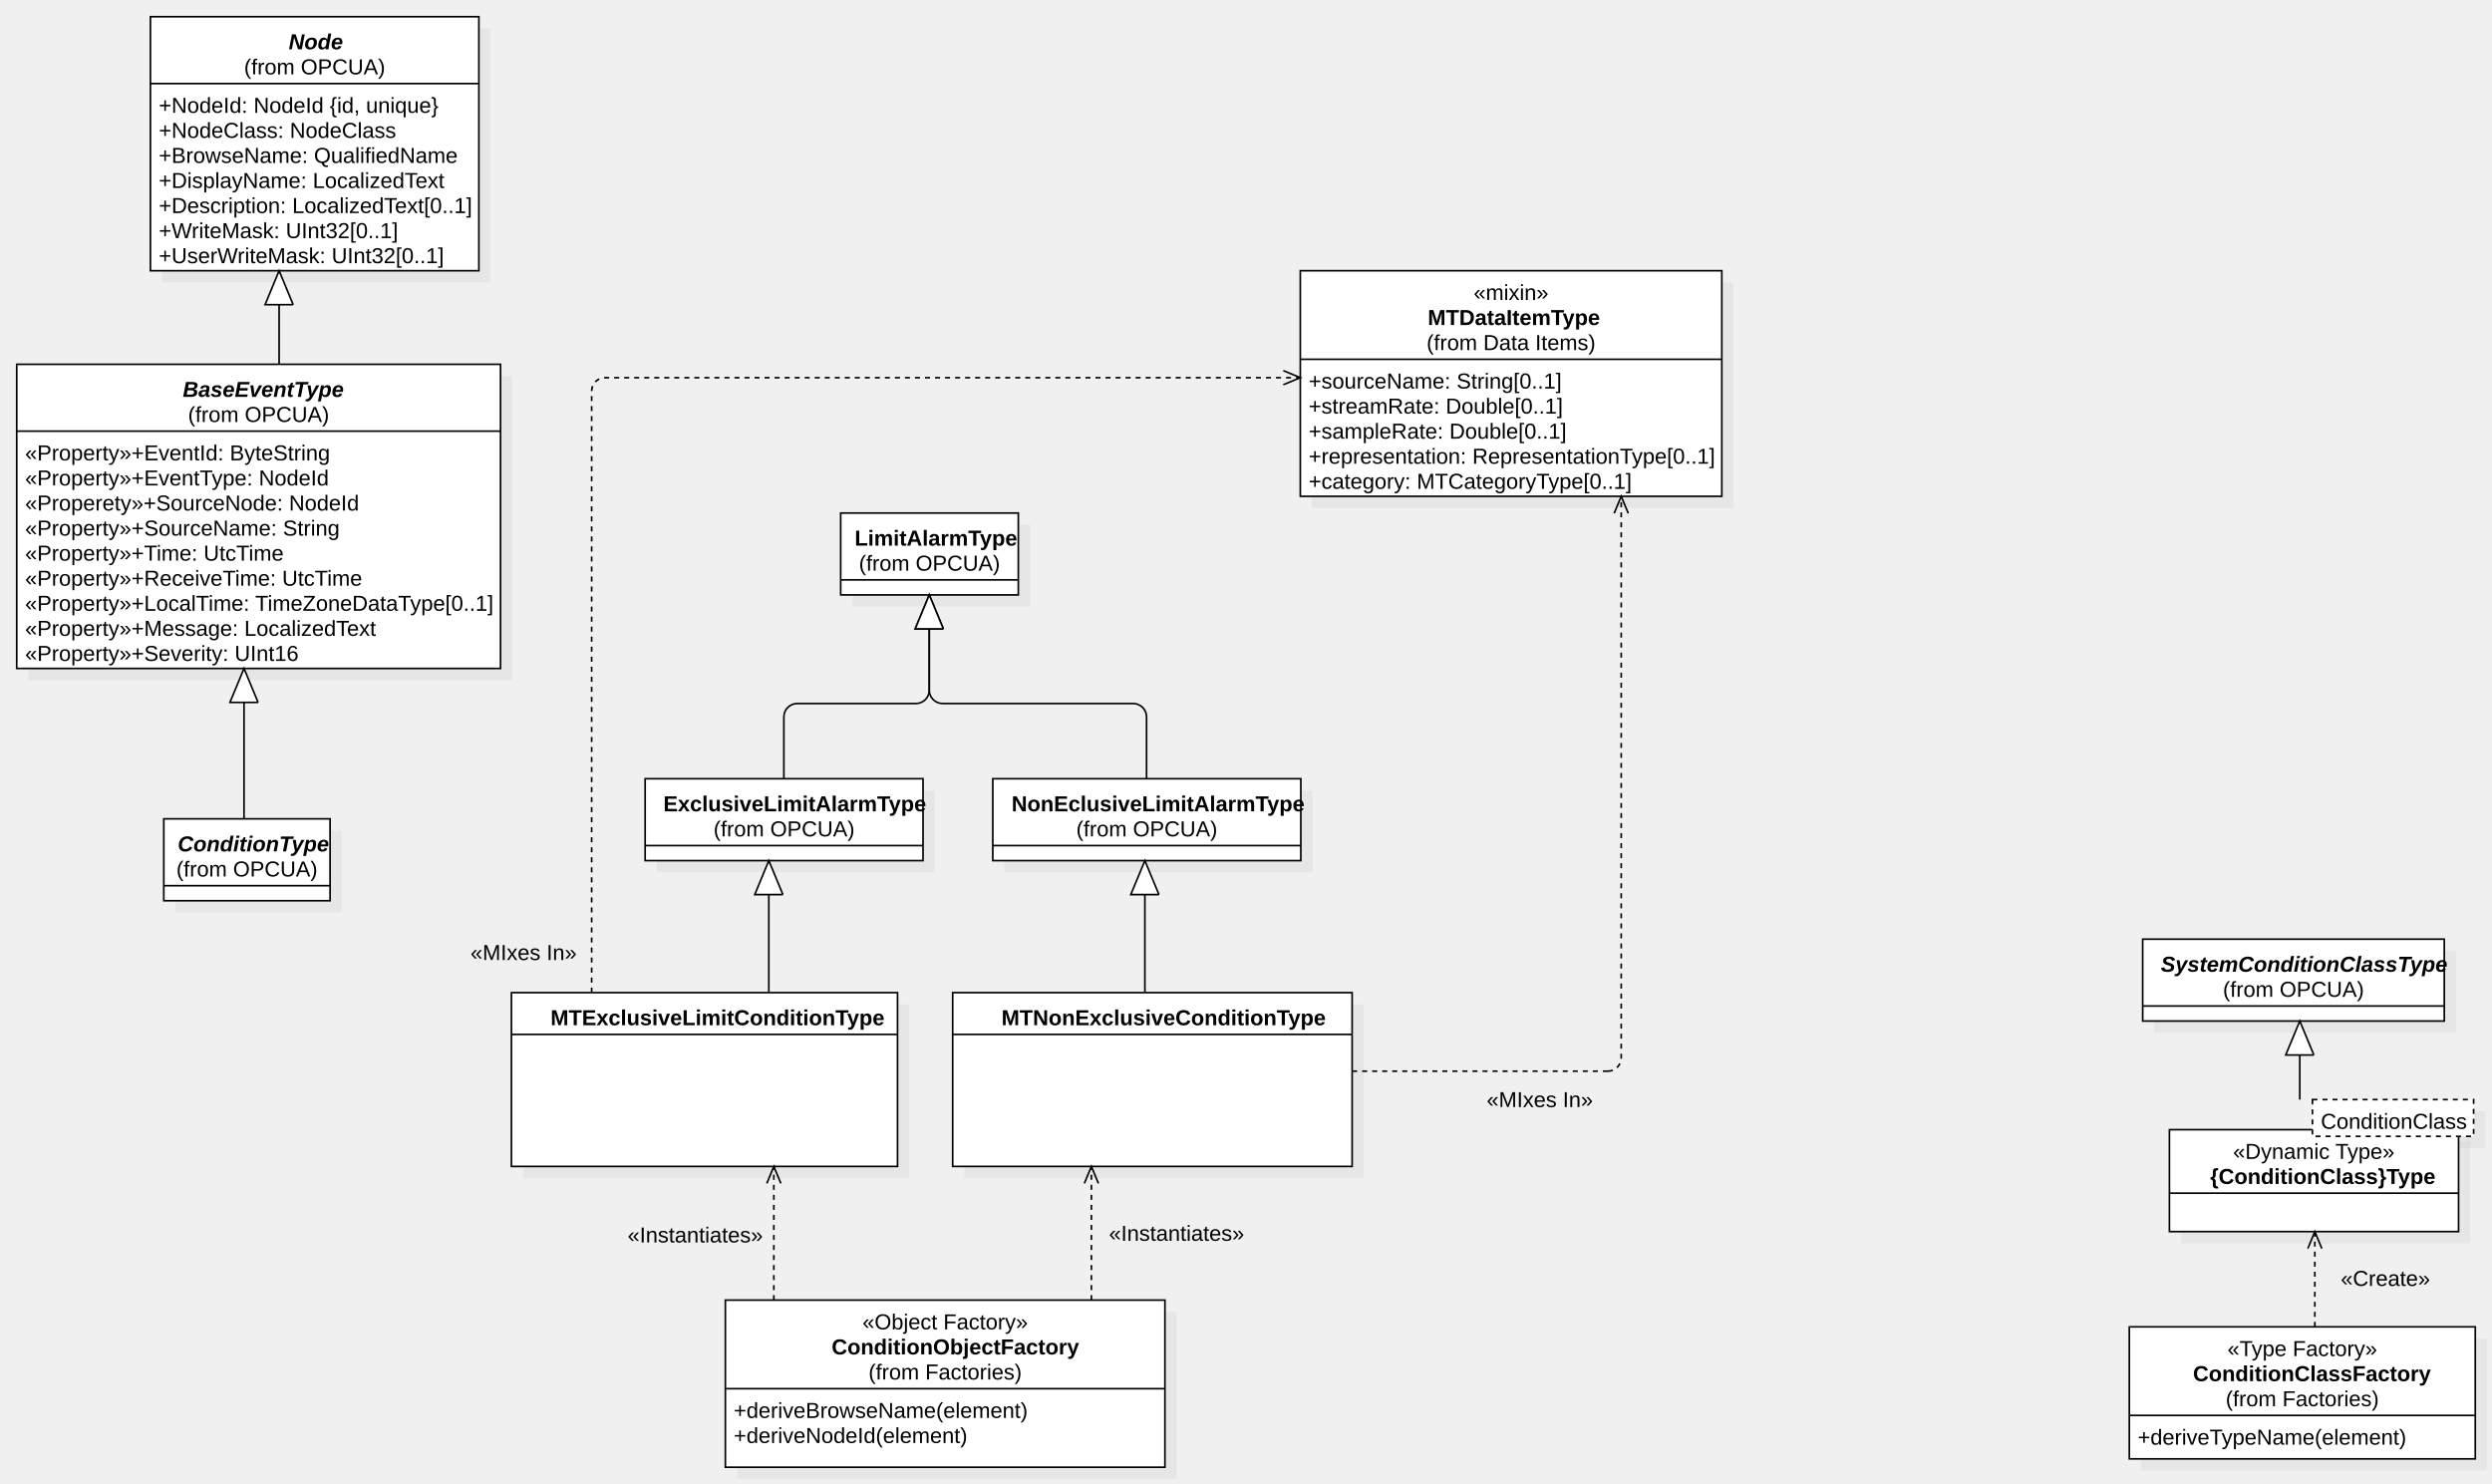
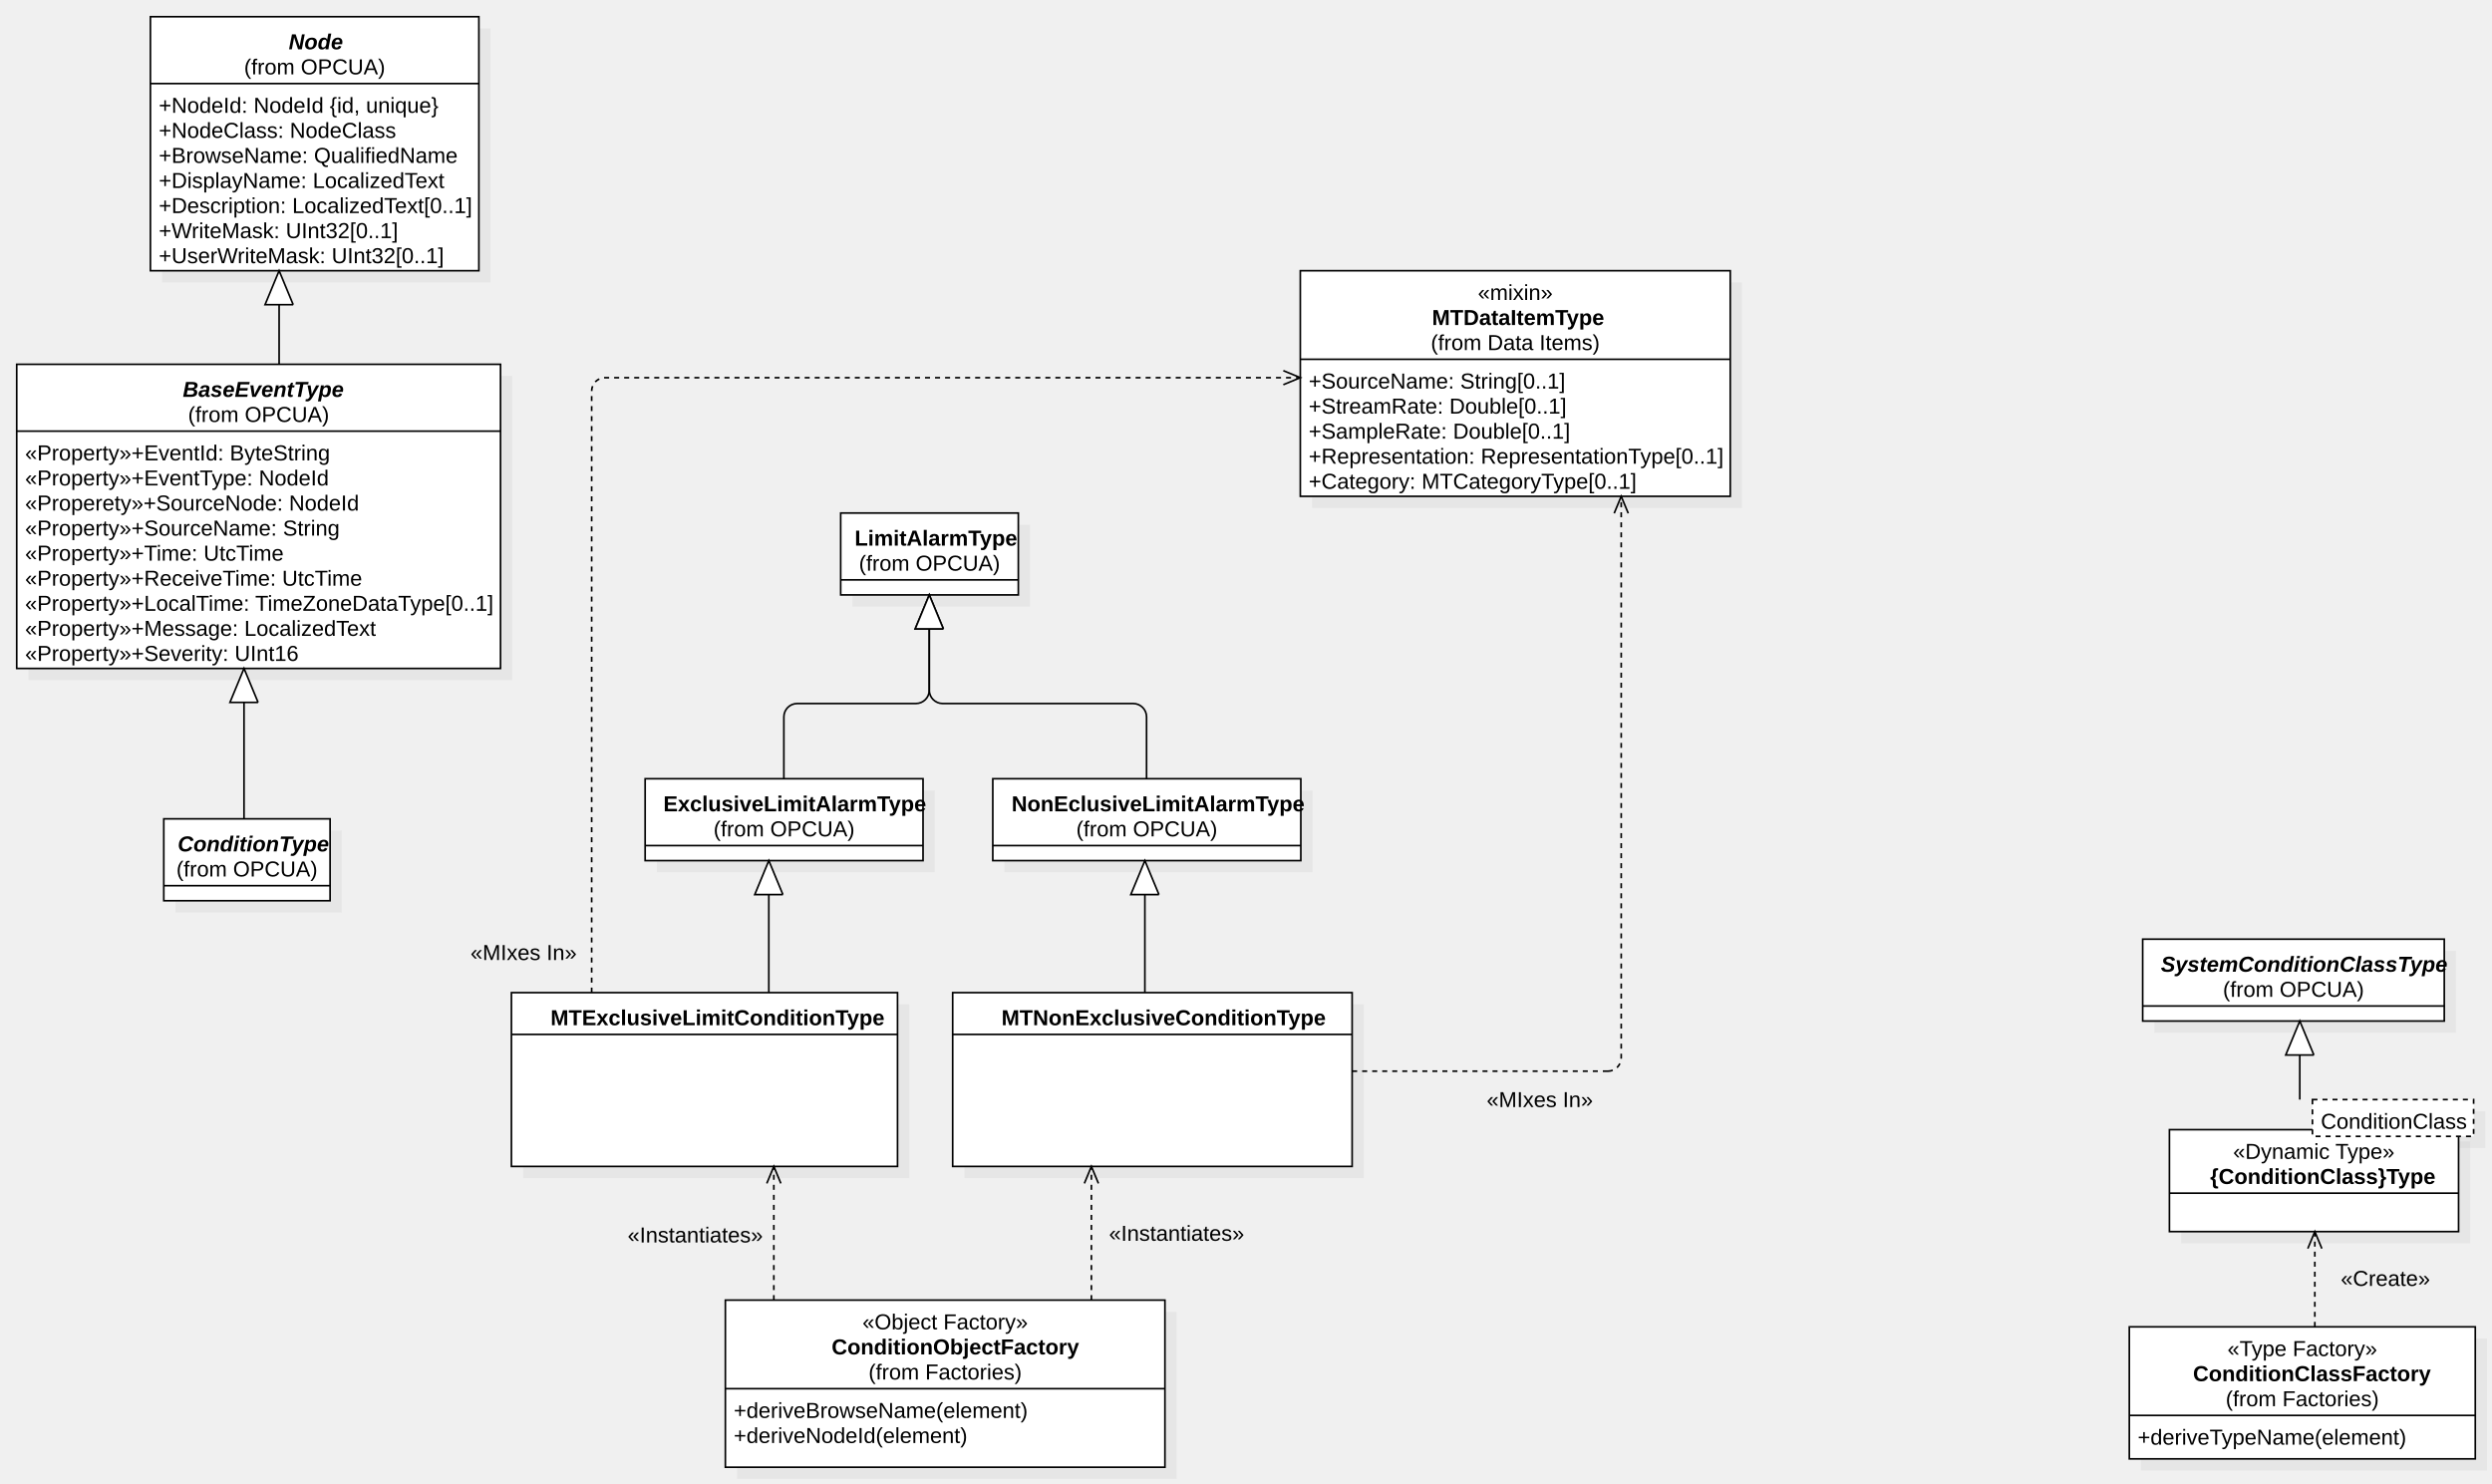
<svg xmlns="http://www.w3.org/2000/svg" version="1.1" width="1491" height="888">
  <defs />
  <g>
    <g transform="translate(-198,-238) scale(1,1)">
      <rect fill="#C0C0C0" stroke="none" x="708" y="552" width="106.278" height="49" opacity="0.2" />
    </g>
    <g transform="translate(-198,-238) scale(1,1)">
      <rect fill="#ffffff" stroke="none" x="701" y="545" width="106.278" height="49" />
    </g>
    <g transform="translate(-198,-238) scale(1,1)">
      <path fill="none" stroke="#000000" d="M 701 545 L 807.278 545 L 807.278 594 L 701 594 L 701 545 Z Z" stroke-miterlimit="10" />
    </g>
    <g transform="translate(-198,-238) scale(1,1)">
      <path fill="none" stroke="#000000" d="M 701 585 L 807.278 585" stroke-miterlimit="10" />
    </g>
    <g transform="translate(-198,-238) scale(1,1)">
      <g>
        <path fill="none" stroke="none" />
        <text fill="#000000" stroke="none" font-family="Arial" font-size="13px" font-style="normal" font-weight="bold" text-decoration="none" x="709.35" y="564.5">LimitAlarmType</text>
      </g>
    </g>
    <g transform="translate(-198,-238) scale(1,1)">
      <g>
        <path fill="none" stroke="none" />
        <text fill="#000000" stroke="none" font-family="Arial" font-size="13px" font-style="normal" font-weight="normal" text-decoration="none" x="711.889" y="579.5">(from OPCUA)</text>
      </g>
    </g>
    <g transform="translate(-198,-238) scale(1,1)">
      <rect fill="#C0C0C0" stroke="none" x="799" y="711" width="184.303" height="49" opacity="0.2" />
    </g>
    <g transform="translate(-198,-238) scale(1,1)">
      <rect fill="#ffffff" stroke="none" x="792" y="704" width="184.303" height="49" />
    </g>
    <g transform="translate(-198,-238) scale(1,1)">
      <path fill="none" stroke="#000000" d="M 792 704 L 976.303 704 L 976.303 753 L 792 753 L 792 704 Z Z" stroke-miterlimit="10" />
    </g>
    <g transform="translate(-198,-238) scale(1,1)">
      <path fill="none" stroke="#000000" d="M 792 744 L 976.303 744" stroke-miterlimit="10" />
    </g>
    <g transform="translate(-198,-238) scale(1,1)">
      <g>
        <path fill="none" stroke="none" />
        <text fill="#000000" stroke="none" font-family="Arial" font-size="13px" font-style="normal" font-weight="bold" text-decoration="none" x="803.235" y="723.5">NonEclusiveLimitAlarmType</text>
      </g>
    </g>
    <g transform="translate(-198,-238) scale(1,1)">
      <g>
        <path fill="none" stroke="none" />
        <text fill="#000000" stroke="none" font-family="Arial" font-size="13px" font-style="normal" font-weight="normal" text-decoration="none" x="841.902" y="738.5">(from OPCUA)</text>
      </g>
    </g>
    <g transform="translate(-198,-238) scale(1,1)">
      <path fill="none" stroke="#000000" d="M 884 704 L 884 667 M 884 667 A 8 8 0 0 0 876 659 L 762 659 M 762 659 A 8 8 0 0 1 754 651 L 754 594" stroke-miterlimit="10" />
    </g>
    <g transform="translate(-198,-238) scale(1,1)">
      <path fill="#FFFFFF" stroke="none" d="M 762.419 614.325 L 754 594 L 745.581 614.325" />
    </g>
    <g transform="translate(-198,-238) scale(1,1)">
      <path fill="none" stroke="#000000" d="M 762.419 614.325 L 754 594 L 745.581 614.325 L 762.419 614.325" stroke-miterlimit="10" />
    </g>
    <g transform="translate(-198,-238) scale(1,1)">
      <rect fill="#C0C0C0" stroke="none" x="591" y="711" width="166.263" height="49" opacity="0.2" />
    </g>
    <g transform="translate(-198,-238) scale(1,1)">
      <rect fill="#ffffff" stroke="none" x="584" y="704" width="166.263" height="49" />
    </g>
    <g transform="translate(-198,-238) scale(1,1)">
      <path fill="none" stroke="#000000" d="M 584 704 L 750.263 704 L 750.263 753 L 584 753 L 584 704 Z Z" stroke-miterlimit="10" />
    </g>
    <g transform="translate(-198,-238) scale(1,1)">
      <path fill="none" stroke="#000000" d="M 584 744 L 750.263 744" stroke-miterlimit="10" />
    </g>
    <g transform="translate(-198,-238) scale(1,1)">
      <g>
        <path fill="none" stroke="none" />
        <text fill="#000000" stroke="none" font-family="Arial" font-size="13px" font-style="normal" font-weight="bold" text-decoration="none" x="594.889" y="723.5">ExclusiveLimitAlarmType</text>
      </g>
    </g>
    <g transform="translate(-198,-238) scale(1,1)">
      <g>
        <path fill="none" stroke="none" />
        <text fill="#000000" stroke="none" font-family="Arial" font-size="13px" font-style="normal" font-weight="normal" text-decoration="none" x="624.882" y="738.5">(from OPCUA)</text>
      </g>
    </g>
    <g transform="translate(-198,-238) scale(1,1)">
      <path fill="none" stroke="#000000" d="M 667 704 L 667 667 M 667 667 A 8 8 0 0 1 675 659 L 746 659 M 746 659 A 8 8 0 0 0 754 651 L 754 594" stroke-miterlimit="10" />
    </g>
    <g transform="translate(-198,-238) scale(1,1)">
      <path fill="#FFFFFF" stroke="none" d="M 762.419 614.325 L 754 594 L 745.581 614.325" />
    </g>
    <g transform="translate(-198,-238) scale(1,1)">
      <path fill="none" stroke="#000000" d="M 762.419 614.325 L 754 594 L 745.581 614.325 L 762.419 614.325" stroke-miterlimit="10" />
    </g>
    <g transform="translate(-198,-238) scale(1,1)">
      <rect fill="#C0C0C0" stroke="none" x="775" y="839" width="239" height="104" opacity="0.2" />
    </g>
    <g transform="translate(-198,-238) scale(1,1)">
      <rect fill="#ffffff" stroke="none" x="768" y="832" width="239" height="104" />
    </g>
    <g transform="translate(-198,-238) scale(1,1)">
      <path fill="none" stroke="#000000" d="M 768 832 L 1007 832 L 1007 936 L 768 936 L 768 832 Z Z" stroke-miterlimit="10" />
    </g>
    <g transform="translate(-198,-238) scale(1,1)">
      <path fill="none" stroke="#000000" d="M 768 857 L 1007 857" stroke-miterlimit="10" />
    </g>
    <g transform="translate(-198,-238) scale(1,1)">
      <g>
        <path fill="none" stroke="none" />
        <text fill="#000000" stroke="none" font-family="Arial" font-size="13px" font-style="normal" font-weight="bold" text-decoration="none" x="797.182" y="851.5">MTNonExclusiveConditionType</text>
      </g>
    </g>
    <g transform="translate(-198,-238) scale(1,1)">
      <path fill="none" stroke="#000000" d="M 883 832 L 883 753" stroke-miterlimit="10" />
    </g>
    <g transform="translate(-198,-238) scale(1,1)">
      <path fill="#FFFFFF" stroke="none" d="M 891.419 773.325 L 883 753 L 874.581 773.325" />
    </g>
    <g transform="translate(-198,-238) scale(1,1)">
      <path fill="none" stroke="#000000" d="M 891.419 773.325 L 883 753 L 874.581 773.325 L 891.419 773.325" stroke-miterlimit="10" />
    </g>
    <g transform="translate(-198,-238) scale(1,1)">
-       <rect fill="#C0C0C0" stroke="none" x="983" y="407" width="252.185" height="135" opacity="0.2" />
-     </g>
-     <g transform="translate(-198,-238) scale(1,1)">
-       <rect fill="#ffffff" stroke="none" x="976" y="400" width="252.185" height="135" />
-     </g>
-     <g transform="translate(-198,-238) scale(1,1)">
-       <path fill="none" stroke="#000000" d="M 976 400 L 1228.185 400 L 1228.185 535 L 976 535 L 976 400 Z Z" stroke-miterlimit="10" />
-     </g>
-     <g transform="translate(-198,-238) scale(1,1)">
-       <path fill="none" stroke="#000000" d="M 976 453 L 1228.185 453" stroke-miterlimit="10" />
-     </g>
-     <g transform="translate(-198,-238) scale(1,1)">
-       <g>
-         <path fill="none" stroke="none" />
-         <text fill="#000000" stroke="none" font-family="Arial" font-size="13px" font-style="normal" font-weight="normal" text-decoration="none" x="1079.695" y="417.5">«mixin»</text>
-       </g>
-     </g>
-     <g transform="translate(-198,-238) scale(1,1)">
-       <g>
-         <path fill="none" stroke="none" />
-         <text fill="#000000" stroke="none" font-family="Arial" font-size="13px" font-style="normal" font-weight="bold" text-decoration="none" x="1052.244" y="432.5">MTDataItemType</text>
-       </g>
-     </g>
-     <g transform="translate(-198,-238) scale(1,1)">
-       <g>
-         <path fill="none" stroke="none" />
-         <text fill="#000000" stroke="none" font-family="Arial" font-size="13px" font-style="normal" font-weight="normal" text-decoration="none" x="1051.53" y="447.5">(from Data Items)</text>
-       </g>
-     </g>
-     <g transform="translate(-198,-238) scale(1,1)">
-       <g>
-         <path fill="none" stroke="none" />
-         <text fill="#000000" stroke="none" font-family="Arial" font-size="13px" font-style="normal" font-weight="normal" text-decoration="none" x="981" y="470.5">+sourceName: String[0..1]</text>
-       </g>
-     </g>
-     <g transform="translate(-198,-238) scale(1,1)">
-       <g>
-         <path fill="none" stroke="none" />
-         <text fill="#000000" stroke="none" font-family="Arial" font-size="13px" font-style="normal" font-weight="normal" text-decoration="none" x="981" y="485.5">+streamRate: Double[0..1]</text>
-       </g>
-     </g>
-     <g transform="translate(-198,-238) scale(1,1)">
-       <g>
-         <path fill="none" stroke="none" />
-         <text fill="#000000" stroke="none" font-family="Arial" font-size="13px" font-style="normal" font-weight="normal" text-decoration="none" x="981" y="500.5">+sampleRate: Double[0..1]</text>
-       </g>
-     </g>
-     <g transform="translate(-198,-238) scale(1,1)">
-       <g>
-         <path fill="none" stroke="none" />
-         <text fill="#000000" stroke="none" font-family="Arial" font-size="13px" font-style="normal" font-weight="normal" text-decoration="none" x="981" y="515.5">+representation: RepresentationType[0..1]</text>
-       </g>
-     </g>
-     <g transform="translate(-198,-238) scale(1,1)">
-       <g>
-         <path fill="none" stroke="none" />
-         <text fill="#000000" stroke="none" font-family="Arial" font-size="13px" font-style="normal" font-weight="normal" text-decoration="none" x="981" y="530.5">+category: MTCategoryType[0..1]</text>
+       <rect fill="#C0C0C0" stroke="none" x="983" y="407" width="257.244" height="135" opacity="0.2" />
+     </g>
+     <g transform="translate(-198,-238) scale(1,1)">
+       <rect fill="#ffffff" stroke="none" x="976" y="400" width="257.244" height="135" />
+     </g>
+     <g transform="translate(-198,-238) scale(1,1)">
+       <path fill="none" stroke="#000000" d="M 976 400 L 1233.244 400 L 1233.244 535 L 976 535 L 976 400 Z Z" stroke-miterlimit="10" />
+     </g>
+     <g transform="translate(-198,-238) scale(1,1)">
+       <path fill="none" stroke="#000000" d="M 976 453 L 1233.244 453" stroke-miterlimit="10" />
+     </g>
+     <g transform="translate(-198,-238) scale(1,1)">
+       <g>
+         <path fill="none" stroke="none" />
+         <text fill="#000000" stroke="none" font-family="Arial" font-size="13px" font-style="normal" font-weight="normal" text-decoration="none" x="1082.224" y="417.5">«mixin»</text>
+       </g>
+     </g>
+     <g transform="translate(-198,-238) scale(1,1)">
+       <g>
+         <path fill="none" stroke="none" />
+         <text fill="#000000" stroke="none" font-family="Arial" font-size="13px" font-style="normal" font-weight="bold" text-decoration="none" x="1054.774" y="432.5">MTDataItemType</text>
+       </g>
+     </g>
+     <g transform="translate(-198,-238) scale(1,1)">
+       <g>
+         <path fill="none" stroke="none" />
+         <text fill="#000000" stroke="none" font-family="Arial" font-size="13px" font-style="normal" font-weight="normal" text-decoration="none" x="1054.06" y="447.5">(from Data Items)</text>
+       </g>
+     </g>
+     <g transform="translate(-198,-238) scale(1,1)">
+       <g>
+         <path fill="none" stroke="none" />
+         <text fill="#000000" stroke="none" font-family="Arial" font-size="13px" font-style="normal" font-weight="normal" text-decoration="none" x="981" y="470.5">+SourceName: String[0..1]</text>
+       </g>
+     </g>
+     <g transform="translate(-198,-238) scale(1,1)">
+       <g>
+         <path fill="none" stroke="none" />
+         <text fill="#000000" stroke="none" font-family="Arial" font-size="13px" font-style="normal" font-weight="normal" text-decoration="none" x="981" y="485.5">+StreamRate: Double[0..1]</text>
+       </g>
+     </g>
+     <g transform="translate(-198,-238) scale(1,1)">
+       <g>
+         <path fill="none" stroke="none" />
+         <text fill="#000000" stroke="none" font-family="Arial" font-size="13px" font-style="normal" font-weight="normal" text-decoration="none" x="981" y="500.5">+SampleRate: Double[0..1]</text>
+       </g>
+     </g>
+     <g transform="translate(-198,-238) scale(1,1)">
+       <g>
+         <path fill="none" stroke="none" />
+         <text fill="#000000" stroke="none" font-family="Arial" font-size="13px" font-style="normal" font-weight="normal" text-decoration="none" x="981" y="515.5">+Representation: RepresentationType[0..1]</text>
+       </g>
+     </g>
+     <g transform="translate(-198,-238) scale(1,1)">
+       <g>
+         <path fill="none" stroke="none" />
+         <text fill="#000000" stroke="none" font-family="Arial" font-size="13px" font-style="normal" font-weight="normal" text-decoration="none" x="981" y="530.5">+Category: MTCategoryType[0..1]</text>
      </g>
    </g>
    <g transform="translate(-198,-238) scale(1,1)">
      <path fill="none" stroke="#000000" d="M 1007 879 L 1160 879 M 1160 879 A 8 8 0 0 0 1168 871 L 1168 535" stroke-miterlimit="10" stroke-dasharray="3" />
    </g>
    <g transform="translate(-198,-238) scale(1,1)">
      <path fill="none" stroke="#000000" d="M 1172.21 545.163 L 1168 535 L 1163.79 545.163" stroke-miterlimit="10" />
    </g>
    <g transform="translate(-198,-238) scale(1,1)">
      <g>
        <path fill="none" stroke="none" />
        <text fill="#000000" stroke="none" font-family="Arial" font-size="13px" font-style="normal" font-weight="normal" text-decoration="none" x="1087.5" y="900.5">«MIxes In»</text>
      </g>
    </g>
    <g transform="translate(-198,-238) scale(1,1)">
      <rect fill="#C0C0C0" stroke="none" x="1487" y="807" width="180.444" height="49" opacity="0.2" />
    </g>
    <g transform="translate(-198,-238) scale(1,1)">
      <rect fill="#ffffff" stroke="none" x="1480" y="800" width="180.444" height="49" />
    </g>
    <g transform="translate(-198,-238) scale(1,1)">
      <path fill="none" stroke="#000000" d="M 1480 800 L 1660.444 800 L 1660.444 849 L 1480 849 L 1480 800 Z Z" stroke-miterlimit="10" />
    </g>
    <g transform="translate(-198,-238) scale(1,1)">
      <path fill="none" stroke="#000000" d="M 1480 840 L 1660.444 840" stroke-miterlimit="10" />
    </g>
    <g transform="translate(-198,-238) scale(1,1)">
      <g>
        <path fill="none" stroke="none" />
        <text fill="#000000" stroke="none" font-family="Arial" font-size="13px" font-style="italic" font-weight="bold" text-decoration="none" x="1490.867" y="819.5">SystemConditionClassType</text>
      </g>
    </g>
    <g transform="translate(-198,-238) scale(1,1)">
      <g>
        <path fill="none" stroke="none" />
        <text fill="#000000" stroke="none" font-family="Arial" font-size="13px" font-style="normal" font-weight="normal" text-decoration="none" x="1527.972" y="834.5">(from OPCUA)</text>
      </g>
    </g>
    <g transform="translate(-198,-238) scale(1,1)">
      <rect fill="#C0C0C0" stroke="none" x="1503" y="921" width="173" height="61" opacity="0.2" />
    </g>
    <g transform="translate(-198,-238) scale(1,1)">
      <rect fill="#C0C0C0" stroke="none" x="1588.567" y="903" width="96.433" height="22" opacity="0.2" />
    </g>
    <g transform="translate(-198,-238) scale(1,1)">
      <rect fill="#ffffff" stroke="none" x="1496" y="914" width="173" height="61" />
    </g>
    <g transform="translate(-198,-238) scale(1,1)">
      <path fill="none" stroke="#000000" d="M 1496 914 L 1669 914 L 1669 975 L 1496 975 L 1496 914 Z Z" stroke-miterlimit="10" />
    </g>
    <g transform="translate(-198,-238) scale(1,1)">
      <path fill="none" stroke="#000000" d="M 1496 952 L 1669 952" stroke-miterlimit="10" />
    </g>
    <g transform="translate(-198,-238) scale(1,1)">
      <g>
        <path fill="none" stroke="none" />
        <text fill="#000000" stroke="none" font-family="Arial" font-size="13px" font-style="normal" font-weight="normal" text-decoration="none" x="1534.09" y="931.5">«Dynamic Type»</text>
      </g>
    </g>
    <g transform="translate(-198,-238) scale(1,1)">
      <g>
        <path fill="none" stroke="none" />
        <text fill="#000000" stroke="none" font-family="Arial" font-size="13px" font-style="normal" font-weight="bold" text-decoration="none" x="1520.35" y="946.5">{ConditionClass}Type</text>
      </g>
    </g>
    <g transform="translate(-198,-238) scale(1,1)">
      <rect fill="#ffffff" stroke="none" x="1581.567" y="896" width="96.433" height="22" />
    </g>
    <g transform="translate(-198,-238) scale(1,1)">
      <path fill="none" stroke="#000000" d="M 1581.567 896 L 1678 896 L 1678 918 L 1581.567 918 L 1581.567 896 Z Z" stroke-miterlimit="10" stroke-dasharray="3" />
    </g>
    <g transform="translate(-198,-238) scale(1,1)">
      <g>
        <path fill="none" stroke="none" />
        <text fill="#000000" stroke="none" font-family="Arial" font-size="13px" font-style="normal" font-weight="normal" text-decoration="none" x="1586.567" y="913.5">ConditionClass</text>
      </g>
    </g>
    <g transform="translate(-198,-238) scale(1,1)">
      <rect fill="#C0C0C0" stroke="none" x="1479" y="1039" width="207" height="79" opacity="0.2" />
    </g>
    <g transform="translate(-198,-238) scale(1,1)">
      <rect fill="#ffffff" stroke="none" x="1472" y="1032" width="207" height="79" />
    </g>
    <g transform="translate(-198,-238) scale(1,1)">
      <path fill="none" stroke="#000000" d="M 1472 1032 L 1679 1032 L 1679 1111 L 1472 1111 L 1472 1032 Z Z" stroke-miterlimit="10" />
    </g>
    <g transform="translate(-198,-238) scale(1,1)">
      <path fill="none" stroke="#000000" d="M 1472 1085 L 1679 1085" stroke-miterlimit="10" />
    </g>
    <g transform="translate(-198,-238) scale(1,1)">
      <g>
        <path fill="none" stroke="none" />
        <text fill="#000000" stroke="none" font-family="Arial" font-size="13px" font-style="normal" font-weight="normal" text-decoration="none" x="1530.701" y="1049.5">«Type Factory»</text>
      </g>
    </g>
    <g transform="translate(-198,-238) scale(1,1)">
      <g>
        <path fill="none" stroke="none" />
        <text fill="#000000" stroke="none" font-family="Arial" font-size="13px" font-style="normal" font-weight="bold" text-decoration="none" x="1510.113" y="1064.5">ConditionClassFactory</text>
      </g>
    </g>
    <g transform="translate(-198,-238) scale(1,1)">
      <g>
        <path fill="none" stroke="none" />
        <text fill="#000000" stroke="none" font-family="Arial" font-size="13px" font-style="normal" font-weight="normal" text-decoration="none" x="1529.635" y="1079.5">(from Factories)</text>
      </g>
    </g>
    <g transform="translate(-198,-238) scale(1,1)">
      <g>
        <path fill="none" stroke="none" />
        <text fill="#000000" stroke="none" font-family="Arial" font-size="13px" font-style="normal" font-weight="normal" text-decoration="none" x="1477" y="1102.5">+deriveTypeName(element)</text>
      </g>
    </g>
    <g transform="translate(-198,-238) scale(1,1)">
      <path fill="none" stroke="#000000" d="M 1583 1032 L 1583 975" stroke-miterlimit="10" stroke-dasharray="3" />
    </g>
    <g transform="translate(-198,-238) scale(1,1)">
      <path fill="none" stroke="#000000" d="M 1587.21 985.163 L 1583 975 L 1578.79 985.163" stroke-miterlimit="10" />
    </g>
    <g transform="translate(-198,-238) scale(1,1)">
      <g>
        <path fill="none" stroke="none" />
        <text fill="#000000" stroke="none" font-family="Arial" font-size="13px" font-style="normal" font-weight="normal" text-decoration="none" x="1598.5" y="1007.5">«Create»</text>
      </g>
    </g>
    <g transform="translate(-198,-238) scale(1,1)">
      <path fill="none" stroke="#000000" d="M 1574 896 L 1574 849" stroke-miterlimit="10" />
    </g>
    <g transform="translate(-198,-238) scale(1,1)">
      <path fill="#FFFFFF" stroke="none" d="M 1582.419 869.325 L 1574 849 L 1565.581 869.325" />
    </g>
    <g transform="translate(-198,-238) scale(1,1)">
      <path fill="none" stroke="#000000" d="M 1582.419 869.325 L 1574 849 L 1565.581 869.325 L 1582.419 869.325" stroke-miterlimit="10" />
    </g>
    <g transform="translate(-198,-238) scale(1,1)">
      <rect fill="#C0C0C0" stroke="none" x="511" y="839" width="231" height="104" opacity="0.2" />
    </g>
    <g transform="translate(-198,-238) scale(1,1)">
      <rect fill="#ffffff" stroke="none" x="504" y="832" width="231" height="104" />
    </g>
    <g transform="translate(-198,-238) scale(1,1)">
      <path fill="none" stroke="#000000" d="M 504 832 L 735 832 L 735 936 L 504 936 L 504 832 Z Z" stroke-miterlimit="10" />
    </g>
    <g transform="translate(-198,-238) scale(1,1)">
      <path fill="none" stroke="#000000" d="M 504 857 L 735 857" stroke-miterlimit="10" />
    </g>
    <g transform="translate(-198,-238) scale(1,1)">
      <g>
        <path fill="none" stroke="none" />
        <text fill="#000000" stroke="none" font-family="Arial" font-size="13px" font-style="normal" font-weight="bold" text-decoration="none" x="527.383" y="851.5">MTExclusiveLimitConditionType</text>
      </g>
    </g>
    <g transform="translate(-198,-238) scale(1,1)">
      <path fill="none" stroke="#000000" d="M 658 832 L 658 753" stroke-miterlimit="10" />
    </g>
    <g transform="translate(-198,-238) scale(1,1)">
      <path fill="#FFFFFF" stroke="none" d="M 666.419 773.325 L 658 753 L 649.581 773.325" />
    </g>
    <g transform="translate(-198,-238) scale(1,1)">
      <path fill="none" stroke="#000000" d="M 666.419 773.325 L 658 753 L 649.581 773.325 L 666.419 773.325" stroke-miterlimit="10" />
    </g>
    <g transform="translate(-198,-238) scale(1,1)">
      <rect fill="#C0C0C0" stroke="none" x="639" y="1023" width="263" height="100" opacity="0.2" />
    </g>
    <g transform="translate(-198,-238) scale(1,1)">
      <rect fill="#ffffff" stroke="none" x="632" y="1016" width="263" height="100" />
    </g>
    <g transform="translate(-198,-238) scale(1,1)">
      <path fill="none" stroke="#000000" d="M 632 1016 L 895 1016 L 895 1116 L 632 1116 L 632 1016 Z Z" stroke-miterlimit="10" />
    </g>
    <g transform="translate(-198,-238) scale(1,1)">
      <path fill="none" stroke="#000000" d="M 632 1069 L 895 1069" stroke-miterlimit="10" />
    </g>
    <g transform="translate(-198,-238) scale(1,1)">
      <g>
        <path fill="none" stroke="none" />
        <text fill="#000000" stroke="none" font-family="Arial" font-size="13px" font-style="normal" font-weight="normal" text-decoration="none" x="714.007" y="1033.5">«Object Factory»</text>
      </g>
    </g>
    <g transform="translate(-198,-238) scale(1,1)">
      <g>
        <path fill="none" stroke="none" />
        <text fill="#000000" stroke="none" font-family="Arial" font-size="13px" font-style="normal" font-weight="bold" text-decoration="none" x="695.58" y="1048.5">ConditionObjectFactory</text>
      </g>
    </g>
    <g transform="translate(-198,-238) scale(1,1)">
      <g>
        <path fill="none" stroke="none" />
        <text fill="#000000" stroke="none" font-family="Arial" font-size="13px" font-style="normal" font-weight="normal" text-decoration="none" x="717.635" y="1063.5">(from Factories)</text>
      </g>
    </g>
    <g transform="translate(-198,-238) scale(1,1)">
      <g>
        <path fill="none" stroke="none" />
        <text fill="#000000" stroke="none" font-family="Arial" font-size="13px" font-style="normal" font-weight="normal" text-decoration="none" x="637" y="1086.5">+deriveBrowseName(element)</text>
      </g>
    </g>
    <g transform="translate(-198,-238) scale(1,1)">
      <g>
        <path fill="none" stroke="none" />
        <text fill="#000000" stroke="none" font-family="Arial" font-size="13px" font-style="normal" font-weight="normal" text-decoration="none" x="637" y="1101.5">+deriveNodeId(element)</text>
      </g>
    </g>
    <g transform="translate(-198,-238) scale(1,1)">
      <path fill="none" stroke="#000000" d="M 661 1016 L 661 936" stroke-miterlimit="10" stroke-dasharray="3" />
    </g>
    <g transform="translate(-198,-238) scale(1,1)">
      <path fill="none" stroke="#000000" d="M 665.21 946.163 L 661 936 L 656.79 946.163" stroke-miterlimit="10" />
    </g>
    <g transform="translate(-198,-238) scale(1,1)">
      <g>
        <path fill="none" stroke="none" />
        <text fill="#000000" stroke="none" font-family="Arial" font-size="13px" font-style="normal" font-weight="normal" text-decoration="none" x="573.5" y="981.5">«Instantiates»</text>
      </g>
    </g>
    <g transform="translate(-198,-238) scale(1,1)">
      <path fill="none" stroke="#000000" d="M 851 1016 L 851 936" stroke-miterlimit="10" stroke-dasharray="3" />
    </g>
    <g transform="translate(-198,-238) scale(1,1)">
      <path fill="none" stroke="#000000" d="M 855.21 946.163 L 851 936 L 846.79 946.163" stroke-miterlimit="10" />
    </g>
    <g transform="translate(-198,-238) scale(1,1)">
      <g>
        <path fill="none" stroke="none" />
        <text fill="#000000" stroke="none" font-family="Arial" font-size="13px" font-style="normal" font-weight="normal" text-decoration="none" x="861.5" y="980.5">«Instantiates»</text>
      </g>
    </g>
    <g transform="translate(-198,-238) scale(1,1)">
      <path fill="none" stroke="#000000" d="M 552 832 L 552 472 M 552 472 A 8 8 0 0 1 560 464 L 976 464" stroke-miterlimit="10" stroke-dasharray="3" />
    </g>
    <g transform="translate(-198,-238) scale(1,1)">
      <path fill="none" stroke="#000000" d="M 965.837 468.21 L 976 464 L 965.837 459.79" stroke-miterlimit="10" />
    </g>
    <g transform="translate(-198,-238) scale(1,1)">
      <g>
        <path fill="none" stroke="none" />
        <text fill="#000000" stroke="none" font-family="Arial" font-size="13px" font-style="normal" font-weight="normal" text-decoration="none" x="479.5" y="812.5">«MIxes In»</text>
      </g>
    </g>
    <g transform="translate(-198,-238) scale(1,1)">
      <rect fill="#C0C0C0" stroke="none" x="295" y="255" width="196.516" height="152" opacity="0.2" />
    </g>
    <g transform="translate(-198,-238) scale(1,1)">
      <rect fill="#ffffff" stroke="none" x="288" y="248" width="196.516" height="152" />
    </g>
    <g transform="translate(-198,-238) scale(1,1)">
      <path fill="none" stroke="#000000" d="M 288 248 L 484.516 248 L 484.516 400 L 288 400 L 288 248 Z Z" stroke-miterlimit="10" />
    </g>
    <g transform="translate(-198,-238) scale(1,1)">
      <path fill="none" stroke="#000000" d="M 288 288 L 484.516 288" stroke-miterlimit="10" />
    </g>
    <g transform="translate(-198,-238) scale(1,1)">
      <g>
        <path fill="none" stroke="none" />
        <text fill="#000000" stroke="none" font-family="Arial" font-size="13px" font-style="italic" font-weight="bold" text-decoration="none" x="370.719" y="267.5">Node</text>
      </g>
    </g>
    <g transform="translate(-198,-238) scale(1,1)">
      <g>
        <path fill="none" stroke="none" />
        <text fill="#000000" stroke="none" font-family="Arial" font-size="13px" font-style="normal" font-weight="normal" text-decoration="none" x="344.008" y="282.5">(from OPCUA)</text>
      </g>
    </g>
    <g transform="translate(-198,-238) scale(1,1)">
      <g>
        <path fill="none" stroke="none" />
        <text fill="#000000" stroke="none" font-family="Arial" font-size="13px" font-style="normal" font-weight="normal" text-decoration="none" x="293" y="305.5">+NodeId: NodeId {id, unique}</text>
      </g>
    </g>
    <g transform="translate(-198,-238) scale(1,1)">
      <g>
        <path fill="none" stroke="none" />
        <text fill="#000000" stroke="none" font-family="Arial" font-size="13px" font-style="normal" font-weight="normal" text-decoration="none" x="293" y="320.5">+NodeClass: NodeClass</text>
      </g>
    </g>
    <g transform="translate(-198,-238) scale(1,1)">
      <g>
        <path fill="none" stroke="none" />
        <text fill="#000000" stroke="none" font-family="Arial" font-size="13px" font-style="normal" font-weight="normal" text-decoration="none" x="293" y="335.5">+BrowseName: QualifiedName</text>
      </g>
    </g>
    <g transform="translate(-198,-238) scale(1,1)">
      <g>
        <path fill="none" stroke="none" />
        <text fill="#000000" stroke="none" font-family="Arial" font-size="13px" font-style="normal" font-weight="normal" text-decoration="none" x="293" y="350.5">+DisplayName: LocalizedText</text>
      </g>
    </g>
    <g transform="translate(-198,-238) scale(1,1)">
      <g>
        <path fill="none" stroke="none" />
        <text fill="#000000" stroke="none" font-family="Arial" font-size="13px" font-style="normal" font-weight="normal" text-decoration="none" x="293" y="365.5">+Description: LocalizedText[0..1]</text>
      </g>
    </g>
    <g transform="translate(-198,-238) scale(1,1)">
      <g>
        <path fill="none" stroke="none" />
        <text fill="#000000" stroke="none" font-family="Arial" font-size="13px" font-style="normal" font-weight="normal" text-decoration="none" x="293" y="380.5">+WriteMask: UInt32[0..1]</text>
      </g>
    </g>
    <g transform="translate(-198,-238) scale(1,1)">
      <g>
        <path fill="none" stroke="none" />
        <text fill="#000000" stroke="none" font-family="Arial" font-size="13px" font-style="normal" font-weight="normal" text-decoration="none" x="293" y="395.5">+UserWriteMask: UInt32[0..1]</text>
      </g>
    </g>
    <g transform="translate(-198,-238) scale(1,1)">
      <rect fill="#C0C0C0" stroke="none" x="303" y="735" width="99.505" height="49" opacity="0.2" />
    </g>
    <g transform="translate(-198,-238) scale(1,1)">
      <rect fill="#ffffff" stroke="none" x="296" y="728" width="99.505" height="49" />
    </g>
    <g transform="translate(-198,-238) scale(1,1)">
      <path fill="none" stroke="#000000" d="M 296 728 L 395.505 728 L 395.505 777 L 296 777 L 296 728 Z Z" stroke-miterlimit="10" />
    </g>
    <g transform="translate(-198,-238) scale(1,1)">
      <path fill="none" stroke="#000000" d="M 296 768 L 395.505 768" stroke-miterlimit="10" />
    </g>
    <g transform="translate(-198,-238) scale(1,1)">
      <g>
        <path fill="none" stroke="none" />
        <text fill="#000000" stroke="none" font-family="Arial" font-size="13px" font-style="italic" font-weight="bold" text-decoration="none" x="304.321" y="747.5">ConditionType</text>
      </g>
    </g>
    <g transform="translate(-198,-238) scale(1,1)">
      <g>
        <path fill="none" stroke="none" />
        <text fill="#000000" stroke="none" font-family="Arial" font-size="13px" font-style="normal" font-weight="normal" text-decoration="none" x="303.502" y="762.5">(from OPCUA)</text>
      </g>
    </g>
    <g transform="translate(-198,-238) scale(1,1)">
      <rect fill="#C0C0C0" stroke="none" x="215" y="463" width="289.478" height="182" opacity="0.2" />
    </g>
    <g transform="translate(-198,-238) scale(1,1)">
      <rect fill="#ffffff" stroke="none" x="208" y="456" width="289.478" height="182" />
    </g>
    <g transform="translate(-198,-238) scale(1,1)">
      <path fill="none" stroke="#000000" d="M 208 456 L 497.478 456 L 497.478 638 L 208 638 L 208 456 Z Z" stroke-miterlimit="10" />
    </g>
    <g transform="translate(-198,-238) scale(1,1)">
      <path fill="none" stroke="#000000" d="M 208 496 L 497.478 496" stroke-miterlimit="10" />
    </g>
    <g transform="translate(-198,-238) scale(1,1)">
      <g>
        <path fill="none" stroke="none" />
        <text fill="#000000" stroke="none" font-family="Arial" font-size="13px" font-style="italic" font-weight="bold" text-decoration="none" x="307.334" y="475.5">BaseEventType</text>
      </g>
    </g>
    <g transform="translate(-198,-238) scale(1,1)">
      <g>
        <path fill="none" stroke="none" />
        <text fill="#000000" stroke="none" font-family="Arial" font-size="13px" font-style="normal" font-weight="normal" text-decoration="none" x="310.489" y="490.5">(from OPCUA)</text>
      </g>
    </g>
    <g transform="translate(-198,-238) scale(1,1)">
      <g>
        <path fill="none" stroke="none" />
        <text fill="#000000" stroke="none" font-family="Arial" font-size="13px" font-style="normal" font-weight="normal" text-decoration="none" x="213" y="513.5">«Property»+EventId: ByteString</text>
      </g>
    </g>
    <g transform="translate(-198,-238) scale(1,1)">
      <g>
        <path fill="none" stroke="none" />
        <text fill="#000000" stroke="none" font-family="Arial" font-size="13px" font-style="normal" font-weight="normal" text-decoration="none" x="213" y="528.5">«Property»+EventType: NodeId</text>
      </g>
    </g>
    <g transform="translate(-198,-238) scale(1,1)">
      <g>
        <path fill="none" stroke="none" />
        <text fill="#000000" stroke="none" font-family="Arial" font-size="13px" font-style="normal" font-weight="normal" text-decoration="none" x="213" y="543.5">«Properety»+SourceNode: NodeId</text>
      </g>
    </g>
    <g transform="translate(-198,-238) scale(1,1)">
      <g>
        <path fill="none" stroke="none" />
        <text fill="#000000" stroke="none" font-family="Arial" font-size="13px" font-style="normal" font-weight="normal" text-decoration="none" x="213" y="558.5">«Property»+SourceName: String</text>
      </g>
    </g>
    <g transform="translate(-198,-238) scale(1,1)">
      <g>
        <path fill="none" stroke="none" />
        <text fill="#000000" stroke="none" font-family="Arial" font-size="13px" font-style="normal" font-weight="normal" text-decoration="none" x="213" y="573.5">«Property»+Time: UtcTime</text>
      </g>
    </g>
    <g transform="translate(-198,-238) scale(1,1)">
      <g>
        <path fill="none" stroke="none" />
        <text fill="#000000" stroke="none" font-family="Arial" font-size="13px" font-style="normal" font-weight="normal" text-decoration="none" x="213" y="588.5">«Property»+ReceiveTime: UtcTime</text>
      </g>
    </g>
    <g transform="translate(-198,-238) scale(1,1)">
      <g>
        <path fill="none" stroke="none" />
        <text fill="#000000" stroke="none" font-family="Arial" font-size="13px" font-style="normal" font-weight="normal" text-decoration="none" x="213" y="603.5">«Property»+LocalTime: TimeZoneDataType[0..1]</text>
      </g>
    </g>
    <g transform="translate(-198,-238) scale(1,1)">
      <g>
        <path fill="none" stroke="none" />
        <text fill="#000000" stroke="none" font-family="Arial" font-size="13px" font-style="normal" font-weight="normal" text-decoration="none" x="213" y="618.5">«Property»+Message: LocalizedText</text>
      </g>
    </g>
    <g transform="translate(-198,-238) scale(1,1)">
      <g>
        <path fill="none" stroke="none" />
        <text fill="#000000" stroke="none" font-family="Arial" font-size="13px" font-style="normal" font-weight="normal" text-decoration="none" x="213" y="633.5">«Property»+Severity: UInt16</text>
      </g>
    </g>
    <g transform="translate(-198,-238) scale(1,1)">
      <path fill="none" stroke="#000000" d="M 344 728 L 344 638" stroke-miterlimit="10" />
    </g>
    <g transform="translate(-198,-238) scale(1,1)">
      <path fill="#FFFFFF" stroke="none" d="M 352.419 658.325 L 344 638 L 335.581 658.325" />
    </g>
    <g transform="translate(-198,-238) scale(1,1)">
      <path fill="none" stroke="#000000" d="M 352.419 658.325 L 344 638 L 335.581 658.325 L 352.419 658.325" stroke-miterlimit="10" />
    </g>
    <g transform="translate(-198,-238) scale(1,1)">
      <path fill="none" stroke="#000000" d="M 365 456 L 365 400" stroke-miterlimit="10" />
    </g>
    <g transform="translate(-198,-238) scale(1,1)">
      <path fill="#FFFFFF" stroke="none" d="M 373.419 420.325 L 365 400 L 356.581 420.325" />
    </g>
    <g transform="translate(-198,-238) scale(1,1)">
      <path fill="none" stroke="#000000" d="M 373.419 420.325 L 365 400 L 356.581 420.325 L 373.419 420.325" stroke-miterlimit="10" />
    </g>
  </g>
</svg>
